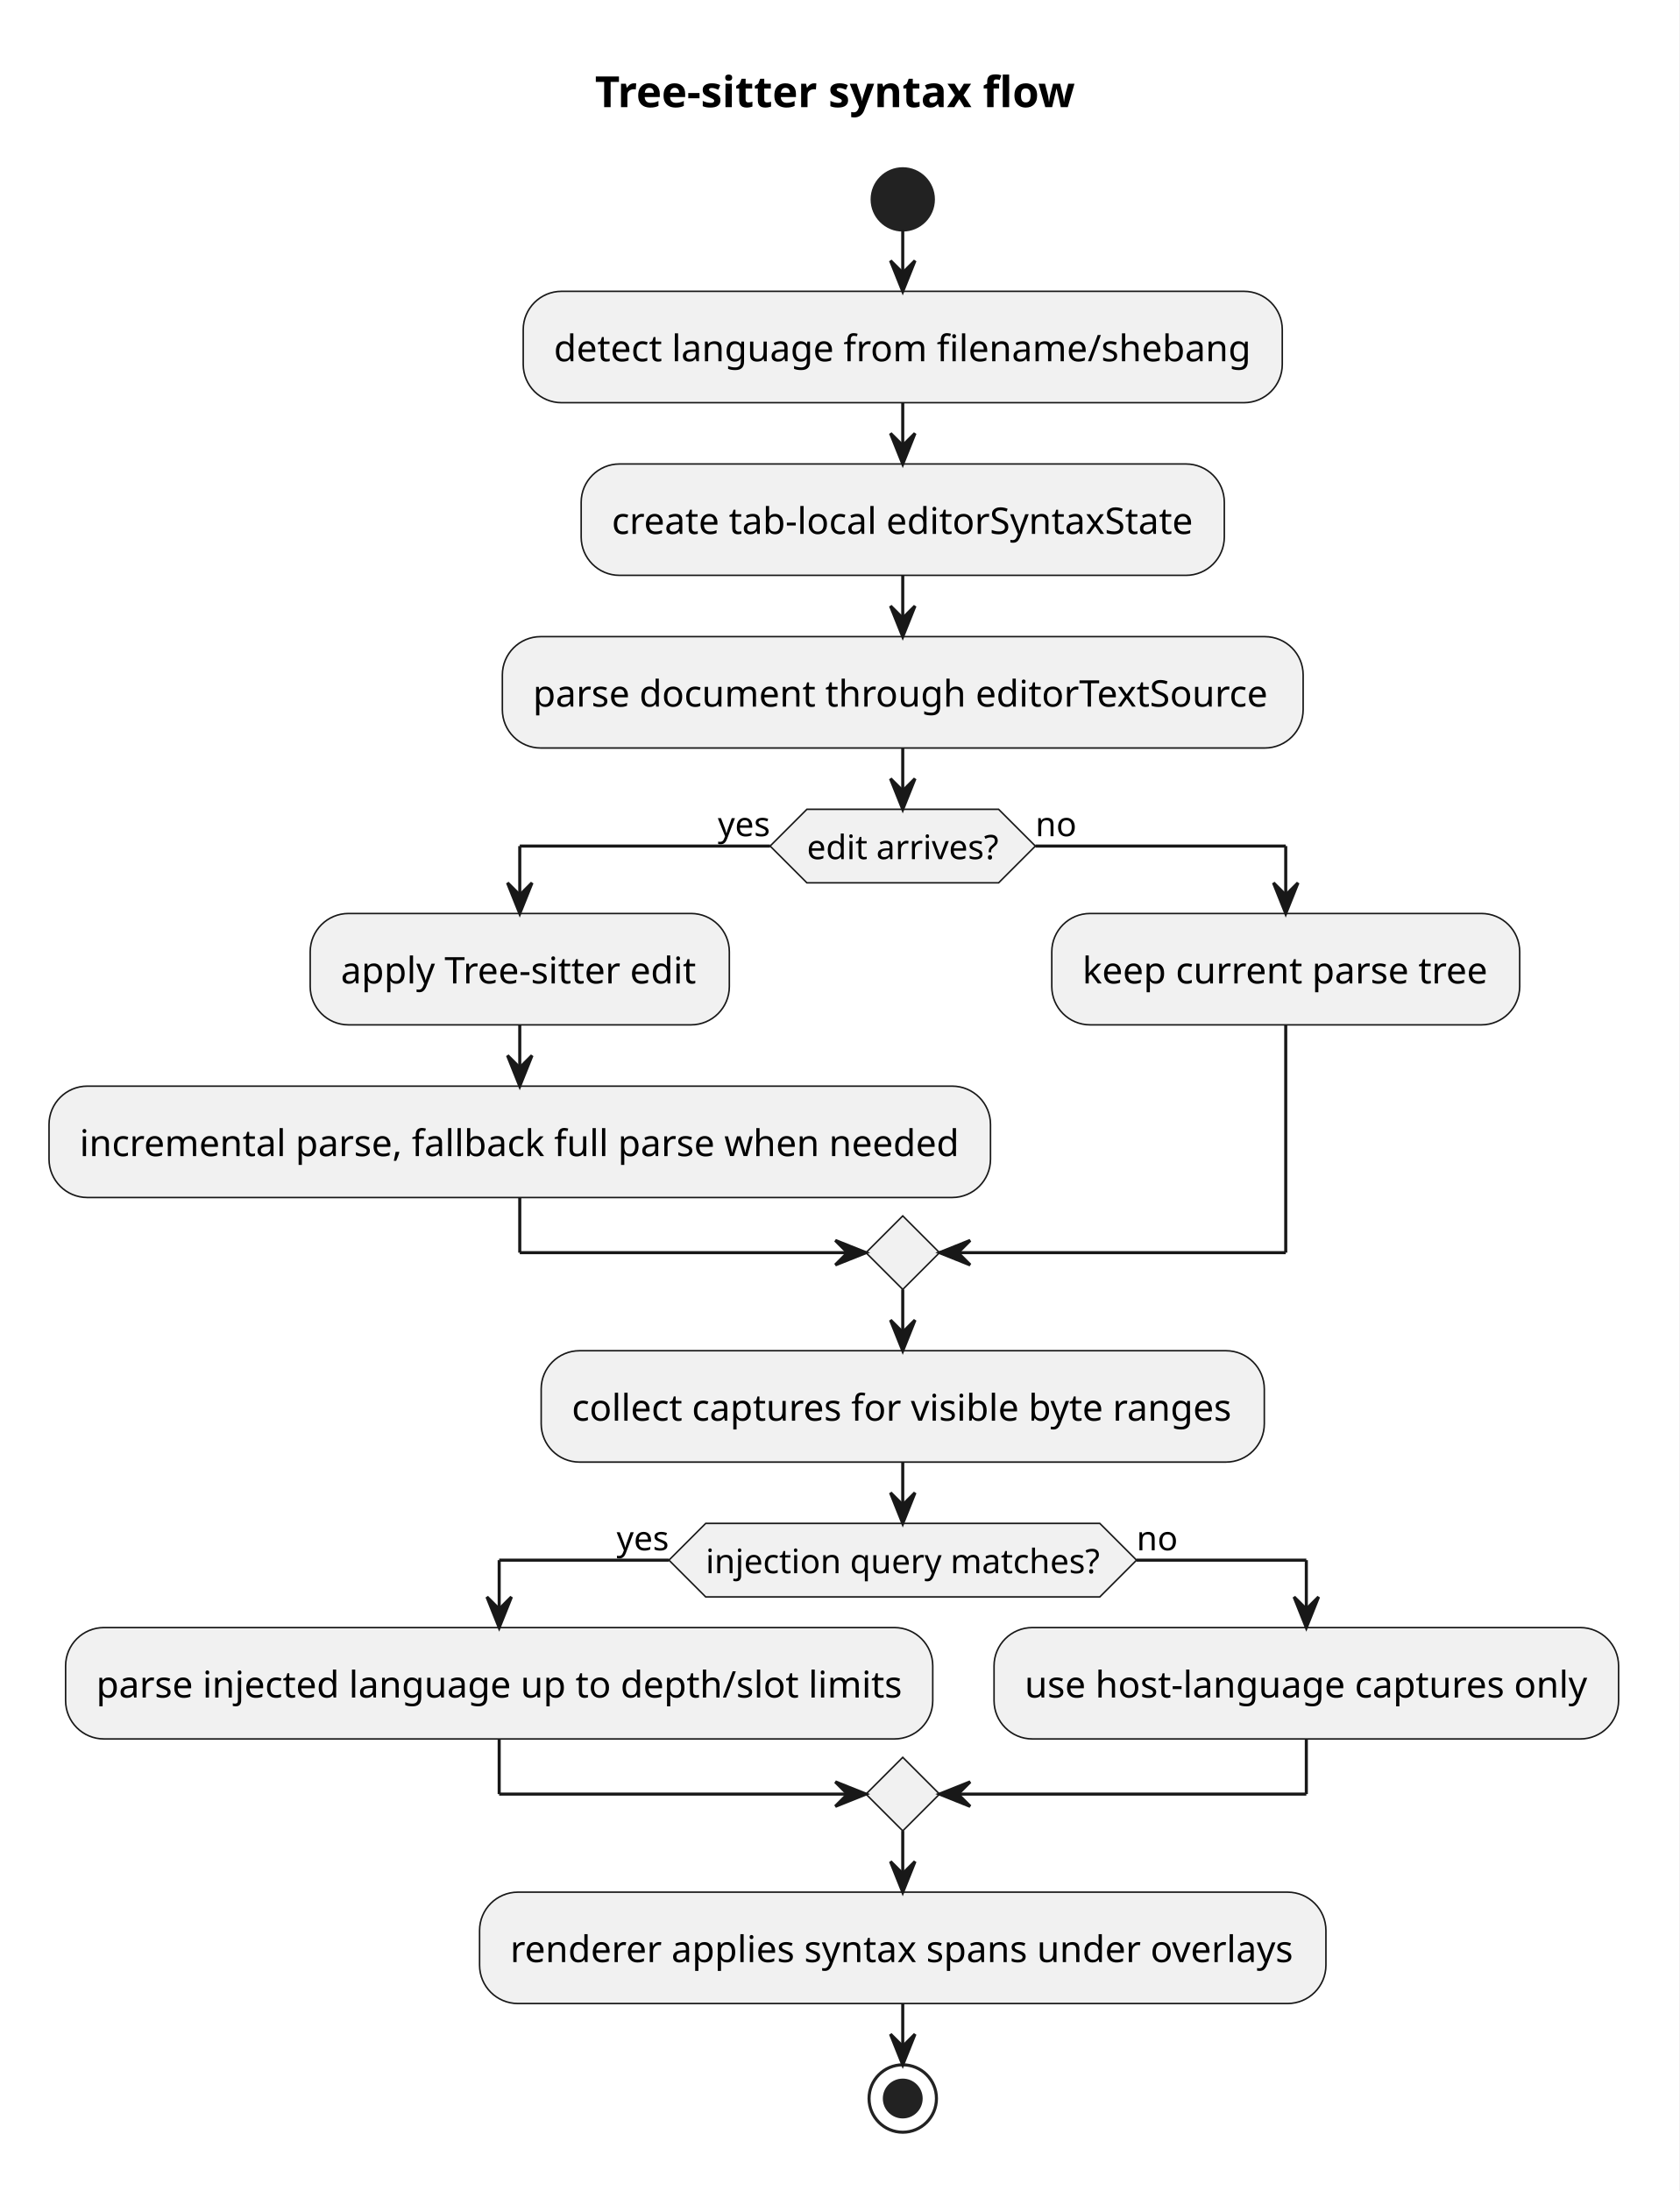
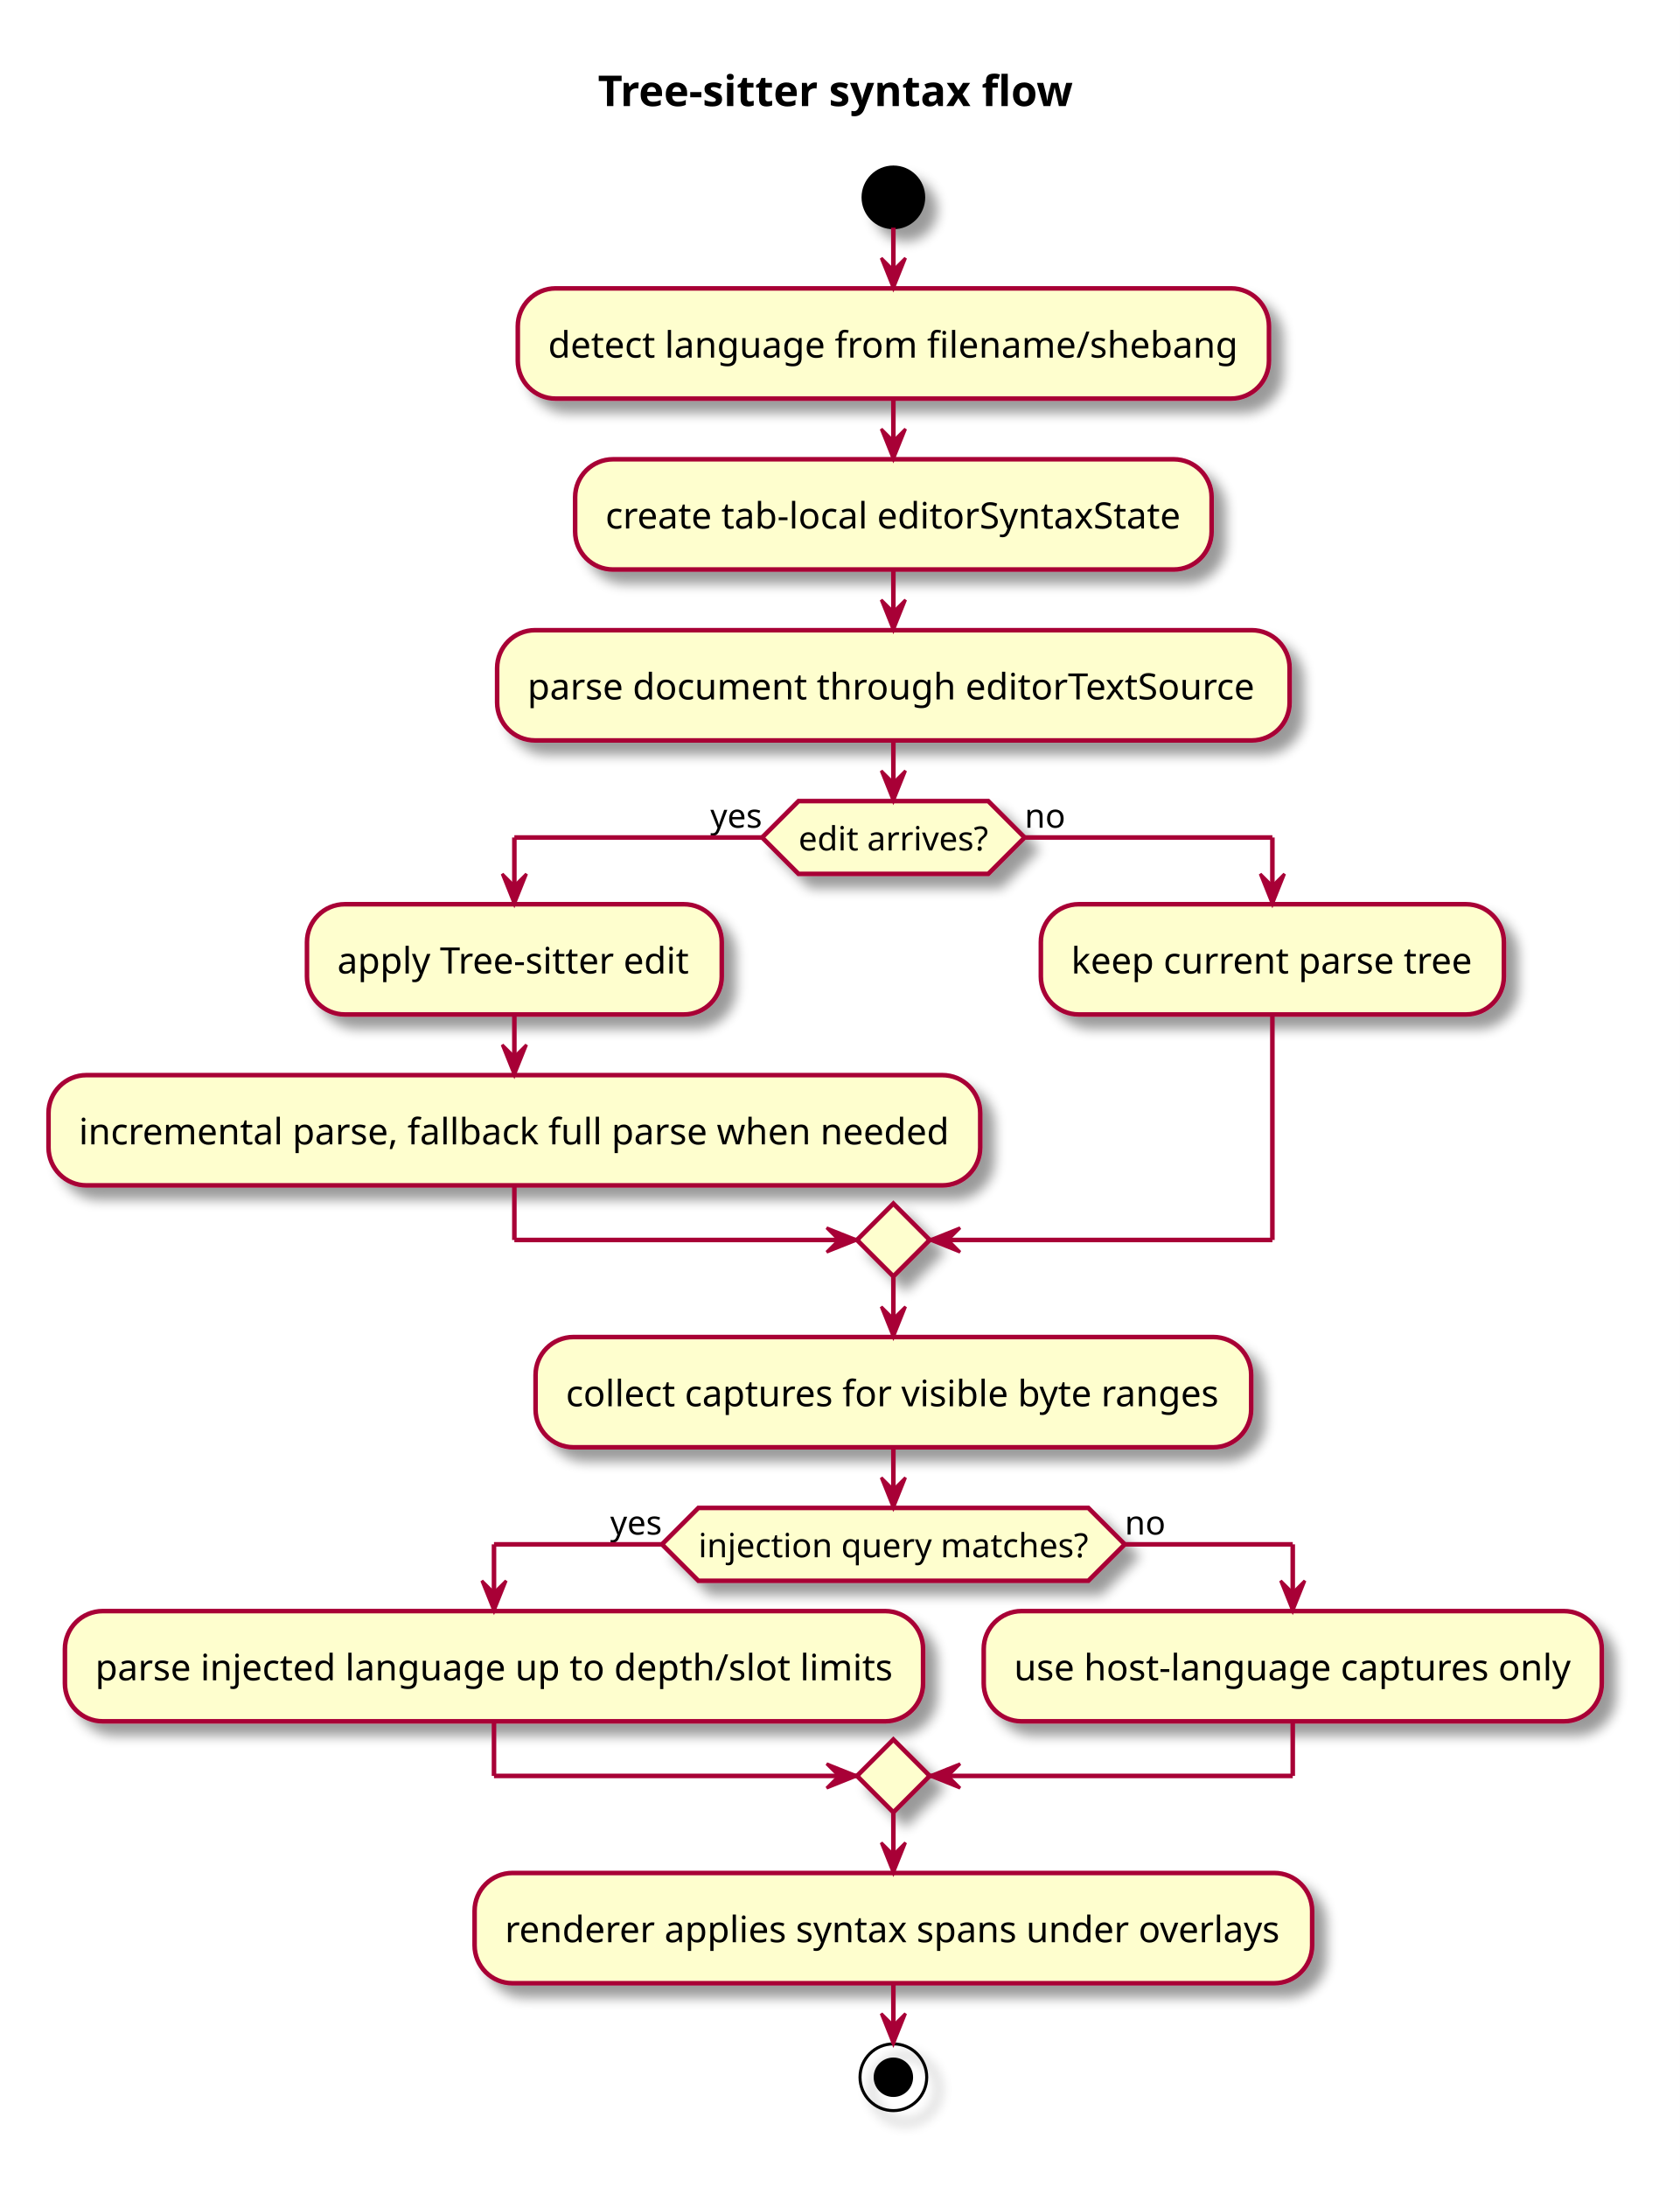
- <svg xmlns="http://www.w3.org/2000/svg" contentStyleType="text/css" data-diagram-type="ACTIVITY" height="715px" preserveAspectRatio="none" style="width:548px;height:715px;background:#FFFFFF;" version="1.1" viewBox="0 0 548 715" width="548px" zoomAndPan="magnify">
-   <defs />
+ <svg xmlns="http://www.w3.org/2000/svg" contentStyleType="text/css" data-diagram-type="ACTIVITY" height="721px" preserveAspectRatio="none" style="width:554px;height:721px;background:#FFFFFF;" version="1.1" viewBox="0 0 554 721" width="554px" zoomAndPan="magnify">
+   <defs>
+     <filter height="300%" id="f18uunsoc3b84q" width="300%" x="-1" y="-1">
+       <feGaussianBlur result="blurOut" stdDeviation="2" />
+       <feColorMatrix in="blurOut" result="blurOut2" type="matrix" values="0 0 0 0 0 0 0 0 0 0 0 0 0 0 0 0 0 0 .4 0" />
+       <feOffset dx="4" dy="4" in="blurOut2" result="blurOut3" />
+       <feBlend in="SourceGraphic" in2="blurOut3" mode="normal" />
+     </filter>
+   </defs>
  <rect width="100%" height="100%" fill="#FFFFFF" />
  <g>
-     <g class="title" data-source-line="2">
-       <text fill="#000000" font-family="sans-serif" font-size="14" font-weight="700" lengthAdjust="spacing" textLength="157.891" x="194.164" y="34.966">Tree-sitter syntax flow</text>
+     <g class="title" data-source-line="3">
+       <text fill="#000000" font-family="sans-serif" font-size="14" font-weight="700" lengthAdjust="spacing" textLength="157.891" x="197.164" y="34.966">Tree-sitter syntax flow</text>
    </g>
-     <ellipse cx="294.609" cy="65.068" fill="#222222" rx="10" ry="10" style="stroke:#222222;stroke-width:1;" />
-     <rect fill="#F1F1F1" height="36.344" rx="12.5" ry="12.5" style="stroke:#181818;stroke-width:0.5;" width="247.714" x="170.752" y="95.068" />
+     <ellipse cx="294.609" cy="65.068" fill="#000000" filter="url(#f18uunsoc3b84q)" rx="10" ry="10" style="stroke:#000000;stroke-width:1;" />
+     <rect fill="#FEFECE" filter="url(#f18uunsoc3b84q)" height="36.344" rx="12.5" ry="12.5" style="stroke:#A80036;stroke-width:1.5;" width="247.714" x="170.752" y="95.068" />
    <text fill="#000000" font-family="sans-serif" font-size="12" lengthAdjust="spacing" textLength="227.714" x="180.752" y="117.896">detect language from filename/shebang</text>
-     <rect fill="#F1F1F1" height="36.344" rx="12.5" ry="12.5" style="stroke:#181818;stroke-width:0.5;" width="209.889" x="189.664" y="151.412" />
+     <rect fill="#FEFECE" filter="url(#f18uunsoc3b84q)" height="36.344" rx="12.5" ry="12.5" style="stroke:#A80036;stroke-width:1.5;" width="209.889" x="189.664" y="151.412" />
    <text fill="#000000" font-family="sans-serif" font-size="12" lengthAdjust="spacing" textLength="189.889" x="199.664" y="174.24">create tab-local editorSyntaxState</text>
-     <rect fill="#F1F1F1" height="36.344" rx="12.5" ry="12.5" style="stroke:#181818;stroke-width:0.5;" width="261.334" x="163.942" y="207.756" />
+     <rect fill="#FEFECE" filter="url(#f18uunsoc3b84q)" height="36.344" rx="12.5" ry="12.5" style="stroke:#A80036;stroke-width:1.5;" width="261.334" x="163.942" y="207.756" />
    <text fill="#000000" font-family="sans-serif" font-size="12" lengthAdjust="spacing" textLength="241.334" x="173.942" y="230.584">parse document through editorTextSource</text>
-     <polygon fill="#F1F1F1" points="263.325,264.1,325.893,264.1,337.893,276.1,325.893,288.1,263.325,288.1,251.325,276.1,263.325,264.1" style="stroke:#181818;stroke-width:0.5;" />
+     <polygon fill="#FEFECE" filter="url(#f18uunsoc3b84q)" points="263.325,264.1,325.893,264.1,337.893,276.1,325.893,288.1,263.325,288.1,251.325,276.1,263.325,264.1" style="stroke:#A80036;stroke-width:1.5;" />
    <text fill="#000000" font-family="sans-serif" font-size="11" lengthAdjust="spacing" textLength="62.568" x="263.325" y="280.368">edit arrives?</text>
    <text fill="#000000" font-family="sans-serif" font-size="11" lengthAdjust="spacing" textLength="17.083" x="234.242" y="272.877">yes</text>
    <text fill="#000000" font-family="sans-serif" font-size="11" lengthAdjust="spacing" textLength="13.453" x="337.893" y="272.877">no</text>
-     <rect fill="#F1F1F1" height="36.344" rx="12.5" ry="12.5" style="stroke:#181818;stroke-width:0.5;" width="136.785" x="101.231" y="298.1" />
+     <rect fill="#FEFECE" filter="url(#f18uunsoc3b84q)" height="36.344" rx="12.5" ry="12.5" style="stroke:#A80036;stroke-width:1.5;" width="136.785" x="101.231" y="298.1" />
    <text fill="#000000" font-family="sans-serif" font-size="12" lengthAdjust="spacing" textLength="116.785" x="111.231" y="320.928">apply Tree-sitter edit</text>
-     <rect fill="#F1F1F1" height="36.344" rx="12.5" ry="12.5" style="stroke:#181818;stroke-width:0.5;" width="307.246" x="16" y="354.444" />
+     <rect fill="#FEFECE" filter="url(#f18uunsoc3b84q)" height="36.344" rx="12.5" ry="12.5" style="stroke:#A80036;stroke-width:1.5;" width="307.246" x="16" y="354.444" />
    <text fill="#000000" font-family="sans-serif" font-size="12" lengthAdjust="spacing" textLength="287.246" x="26" y="377.272">incremental parse, fallback full parse when needed</text>
-     <rect fill="#F1F1F1" height="36.344" rx="12.5" ry="12.5" style="stroke:#181818;stroke-width:0.5;" width="152.697" x="343.246" y="298.1" />
+     <rect fill="#FEFECE" filter="url(#f18uunsoc3b84q)" height="36.344" rx="12.5" ry="12.5" style="stroke:#A80036;stroke-width:1.5;" width="152.697" x="343.246" y="298.1" />
    <text fill="#000000" font-family="sans-serif" font-size="12" lengthAdjust="spacing" textLength="132.697" x="353.246" y="320.928">keep current parse tree</text>
-     <polygon fill="#F1F1F1" points="294.609,396.788,306.609,408.788,294.609,420.788,282.609,408.788,294.609,396.788" style="stroke:#181818;stroke-width:0.5;" />
-     <rect fill="#F1F1F1" height="36.344" rx="12.5" ry="12.5" style="stroke:#181818;stroke-width:0.5;" width="235.99" x="176.614" y="440.788" />
+     <polygon fill="#FEFECE" filter="url(#f18uunsoc3b84q)" points="294.609,396.788,306.609,408.788,294.609,420.788,282.609,408.788,294.609,396.788" style="stroke:#A80036;stroke-width:1.5;" />
+     <rect fill="#FEFECE" filter="url(#f18uunsoc3b84q)" height="36.344" rx="12.5" ry="12.5" style="stroke:#A80036;stroke-width:1.5;" width="235.99" x="176.614" y="440.788" />
    <text fill="#000000" font-family="sans-serif" font-size="12" lengthAdjust="spacing" textLength="215.99" x="186.614" y="463.617">collect captures for visible byte ranges</text>
-     <polygon fill="#F1F1F1" points="230.303,497.133,358.914,497.133,370.914,509.133,358.914,521.133,230.303,521.133,218.303,509.133,230.303,497.133" style="stroke:#181818;stroke-width:0.5;" />
+     <polygon fill="#FEFECE" filter="url(#f18uunsoc3b84q)" points="230.303,497.133,358.914,497.133,370.914,509.133,358.914,521.133,230.303,521.133,218.303,509.133,230.303,497.133" style="stroke:#A80036;stroke-width:1.5;" />
    <text fill="#000000" font-family="sans-serif" font-size="11" lengthAdjust="spacing" textLength="128.611" x="230.303" y="513.401">injection query matches?</text>
    <text fill="#000000" font-family="sans-serif" font-size="11" lengthAdjust="spacing" textLength="17.083" x="201.22" y="505.91">yes</text>
    <text fill="#000000" font-family="sans-serif" font-size="11" lengthAdjust="spacing" textLength="13.453" x="370.914" y="505.91">no</text>
-     <rect fill="#F1F1F1" height="36.344" rx="12.5" ry="12.5" style="stroke:#181818;stroke-width:0.5;" width="282.994" x="21.409" y="531.133" />
+     <rect fill="#FEFECE" filter="url(#f18uunsoc3b84q)" height="36.344" rx="12.5" ry="12.5" style="stroke:#A80036;stroke-width:1.5;" width="282.994" x="21.409" y="531.133" />
    <text fill="#000000" font-family="sans-serif" font-size="12" lengthAdjust="spacing" textLength="262.994" x="31.409" y="553.961">parse injected language up to depth/slot limits</text>
-     <rect fill="#F1F1F1" height="36.344" rx="12.5" ry="12.5" style="stroke:#181818;stroke-width:0.5;" width="203.817" x="324.403" y="531.133" />
+     <rect fill="#FEFECE" filter="url(#f18uunsoc3b84q)" height="36.344" rx="12.5" ry="12.5" style="stroke:#A80036;stroke-width:1.5;" width="203.817" x="324.403" y="531.133" />
    <text fill="#000000" font-family="sans-serif" font-size="12" lengthAdjust="spacing" textLength="183.817" x="334.403" y="553.961">use host-language captures only</text>
-     <polygon fill="#F1F1F1" points="294.609,573.477,306.609,585.477,294.609,597.477,282.609,585.477,294.609,573.477" style="stroke:#181818;stroke-width:0.5;" />
-     <rect fill="#F1F1F1" height="36.344" rx="12.5" ry="12.5" style="stroke:#181818;stroke-width:0.5;" width="276.202" x="156.508" y="617.477" />
+     <polygon fill="#FEFECE" filter="url(#f18uunsoc3b84q)" points="294.609,573.477,306.609,585.477,294.609,597.477,282.609,585.477,294.609,573.477" style="stroke:#A80036;stroke-width:1.5;" />
+     <rect fill="#FEFECE" filter="url(#f18uunsoc3b84q)" height="36.344" rx="12.5" ry="12.5" style="stroke:#A80036;stroke-width:1.5;" width="276.202" x="156.508" y="617.477" />
    <text fill="#000000" font-family="sans-serif" font-size="12" lengthAdjust="spacing" textLength="256.202" x="166.508" y="640.305">renderer applies syntax spans under overlays</text>
-     <ellipse cx="294.609" cy="684.821" fill="none" rx="11" ry="11" style="stroke:#222222;stroke-width:1;" />
-     <ellipse cx="294.609" cy="684.821" fill="#222222" rx="6" ry="6" style="stroke:#222222;stroke-width:1;" />
-     <line style="stroke:#181818;stroke-width:1;" x1="294.609" x2="294.609" y1="75.068" y2="95.068" />
-     <polygon fill="#181818" points="290.609,85.068,294.609,95.068,298.609,85.068,294.609,89.068" style="stroke:#181818;stroke-width:1;" />
-     <line style="stroke:#181818;stroke-width:1;" x1="294.609" x2="294.609" y1="131.412" y2="151.412" />
-     <polygon fill="#181818" points="290.609,141.412,294.609,151.412,298.609,141.412,294.609,145.412" style="stroke:#181818;stroke-width:1;" />
-     <line style="stroke:#181818;stroke-width:1;" x1="294.609" x2="294.609" y1="187.756" y2="207.756" />
-     <polygon fill="#181818" points="290.609,197.756,294.609,207.756,298.609,197.756,294.609,201.756" style="stroke:#181818;stroke-width:1;" />
-     <line style="stroke:#181818;stroke-width:1;" x1="169.623" x2="169.623" y1="334.444" y2="354.444" />
-     <polygon fill="#181818" points="165.623,344.444,169.623,354.444,173.623,344.444,169.623,348.444" style="stroke:#181818;stroke-width:1;" />
-     <line style="stroke:#181818;stroke-width:1;" x1="251.325" x2="169.623" y1="276.1" y2="276.1" />
-     <line style="stroke:#181818;stroke-width:1;" x1="169.623" x2="169.623" y1="276.1" y2="298.1" />
-     <polygon fill="#181818" points="165.623,288.1,169.623,298.1,173.623,288.1,169.623,292.1" style="stroke:#181818;stroke-width:1;" />
-     <line style="stroke:#181818;stroke-width:1;" x1="337.893" x2="419.595" y1="276.1" y2="276.1" />
-     <line style="stroke:#181818;stroke-width:1;" x1="419.595" x2="419.595" y1="276.1" y2="298.1" />
-     <polygon fill="#181818" points="415.595,288.1,419.595,298.1,423.595,288.1,419.595,292.1" style="stroke:#181818;stroke-width:1;" />
-     <line style="stroke:#181818;stroke-width:1;" x1="169.623" x2="169.623" y1="390.788" y2="408.788" />
-     <line style="stroke:#181818;stroke-width:1;" x1="169.623" x2="282.609" y1="408.788" y2="408.788" />
-     <polygon fill="#181818" points="272.609,404.788,282.609,408.788,272.609,412.788,276.609,408.788" style="stroke:#181818;stroke-width:1;" />
-     <line style="stroke:#181818;stroke-width:1;" x1="419.595" x2="419.595" y1="334.444" y2="408.788" />
-     <line style="stroke:#181818;stroke-width:1;" x1="419.595" x2="306.609" y1="408.788" y2="408.788" />
-     <polygon fill="#181818" points="316.609,404.788,306.609,408.788,316.609,412.788,312.609,408.788" style="stroke:#181818;stroke-width:1;" />
-     <line style="stroke:#181818;stroke-width:1;" x1="294.609" x2="294.609" y1="244.1" y2="264.1" />
-     <polygon fill="#181818" points="290.609,254.1,294.609,264.1,298.609,254.1,294.609,258.1" style="stroke:#181818;stroke-width:1;" />
-     <line style="stroke:#181818;stroke-width:1;" x1="294.609" x2="294.609" y1="420.788" y2="440.788" />
-     <polygon fill="#181818" points="290.609,430.788,294.609,440.788,298.609,430.788,294.609,434.788" style="stroke:#181818;stroke-width:1;" />
-     <line style="stroke:#181818;stroke-width:1;" x1="218.303" x2="162.906" y1="509.133" y2="509.133" />
-     <line style="stroke:#181818;stroke-width:1;" x1="162.906" x2="162.906" y1="509.133" y2="531.133" />
-     <polygon fill="#181818" points="158.906,521.133,162.906,531.133,166.906,521.133,162.906,525.133" style="stroke:#181818;stroke-width:1;" />
-     <line style="stroke:#181818;stroke-width:1;" x1="370.914" x2="426.312" y1="509.133" y2="509.133" />
-     <line style="stroke:#181818;stroke-width:1;" x1="426.312" x2="426.312" y1="509.133" y2="531.133" />
-     <polygon fill="#181818" points="422.312,521.133,426.312,531.133,430.312,521.133,426.312,525.133" style="stroke:#181818;stroke-width:1;" />
-     <line style="stroke:#181818;stroke-width:1;" x1="162.906" x2="162.906" y1="567.477" y2="585.477" />
-     <line style="stroke:#181818;stroke-width:1;" x1="162.906" x2="282.609" y1="585.477" y2="585.477" />
-     <polygon fill="#181818" points="272.609,581.477,282.609,585.477,272.609,589.477,276.609,585.477" style="stroke:#181818;stroke-width:1;" />
-     <line style="stroke:#181818;stroke-width:1;" x1="426.312" x2="426.312" y1="567.477" y2="585.477" />
-     <line style="stroke:#181818;stroke-width:1;" x1="426.312" x2="306.609" y1="585.477" y2="585.477" />
-     <polygon fill="#181818" points="316.609,581.477,306.609,585.477,316.609,589.477,312.609,585.477" style="stroke:#181818;stroke-width:1;" />
-     <line style="stroke:#181818;stroke-width:1;" x1="294.609" x2="294.609" y1="477.133" y2="497.133" />
-     <polygon fill="#181818" points="290.609,487.133,294.609,497.133,298.609,487.133,294.609,491.133" style="stroke:#181818;stroke-width:1;" />
-     <line style="stroke:#181818;stroke-width:1;" x1="294.609" x2="294.609" y1="597.477" y2="617.477" />
-     <polygon fill="#181818" points="290.609,607.477,294.609,617.477,298.609,607.477,294.609,611.477" style="stroke:#181818;stroke-width:1;" />
-     <line style="stroke:#181818;stroke-width:1;" x1="294.609" x2="294.609" y1="653.821" y2="673.821" />
-     <polygon fill="#181818" points="290.609,663.821,294.609,673.821,298.609,663.821,294.609,667.821" style="stroke:#181818;stroke-width:1;" />
+     <ellipse cx="294.609" cy="684.821" fill="none" filter="url(#f18uunsoc3b84q)" rx="11" ry="11" style="stroke:#000000;stroke-width:1;" />
+     <ellipse cx="294.609" cy="684.821" fill="#000000" rx="6" ry="6" style="stroke:#000000;stroke-width:1;" />
+     <line style="stroke:#A80036;stroke-width:1.5;" x1="294.609" x2="294.609" y1="75.068" y2="95.068" />
+     <polygon fill="#A80036" points="290.609,85.068,294.609,95.068,298.609,85.068,294.609,89.068" style="stroke:#A80036;stroke-width:1;" />
+     <line style="stroke:#A80036;stroke-width:1.5;" x1="294.609" x2="294.609" y1="131.412" y2="151.412" />
+     <polygon fill="#A80036" points="290.609,141.412,294.609,151.412,298.609,141.412,294.609,145.412" style="stroke:#A80036;stroke-width:1;" />
+     <line style="stroke:#A80036;stroke-width:1.5;" x1="294.609" x2="294.609" y1="187.756" y2="207.756" />
+     <polygon fill="#A80036" points="290.609,197.756,294.609,207.756,298.609,197.756,294.609,201.756" style="stroke:#A80036;stroke-width:1;" />
+     <line style="stroke:#A80036;stroke-width:1.5;" x1="169.623" x2="169.623" y1="334.444" y2="354.444" />
+     <polygon fill="#A80036" points="165.623,344.444,169.623,354.444,173.623,344.444,169.623,348.444" style="stroke:#A80036;stroke-width:1;" />
+     <line style="stroke:#A80036;stroke-width:1.5;" x1="251.325" x2="169.623" y1="276.1" y2="276.1" />
+     <line style="stroke:#A80036;stroke-width:1.5;" x1="169.623" x2="169.623" y1="276.1" y2="298.1" />
+     <polygon fill="#A80036" points="165.623,288.1,169.623,298.1,173.623,288.1,169.623,292.1" style="stroke:#A80036;stroke-width:1;" />
+     <line style="stroke:#A80036;stroke-width:1.5;" x1="337.893" x2="419.595" y1="276.1" y2="276.1" />
+     <line style="stroke:#A80036;stroke-width:1.5;" x1="419.595" x2="419.595" y1="276.1" y2="298.1" />
+     <polygon fill="#A80036" points="415.595,288.1,419.595,298.1,423.595,288.1,419.595,292.1" style="stroke:#A80036;stroke-width:1;" />
+     <line style="stroke:#A80036;stroke-width:1.5;" x1="169.623" x2="169.623" y1="390.788" y2="408.788" />
+     <line style="stroke:#A80036;stroke-width:1.5;" x1="169.623" x2="282.609" y1="408.788" y2="408.788" />
+     <polygon fill="#A80036" points="272.609,404.788,282.609,408.788,272.609,412.788,276.609,408.788" style="stroke:#A80036;stroke-width:1;" />
+     <line style="stroke:#A80036;stroke-width:1.5;" x1="419.595" x2="419.595" y1="334.444" y2="408.788" />
+     <line style="stroke:#A80036;stroke-width:1.5;" x1="419.595" x2="306.609" y1="408.788" y2="408.788" />
+     <polygon fill="#A80036" points="316.609,404.788,306.609,408.788,316.609,412.788,312.609,408.788" style="stroke:#A80036;stroke-width:1;" />
+     <line style="stroke:#A80036;stroke-width:1.5;" x1="294.609" x2="294.609" y1="244.1" y2="264.1" />
+     <polygon fill="#A80036" points="290.609,254.1,294.609,264.1,298.609,254.1,294.609,258.1" style="stroke:#A80036;stroke-width:1;" />
+     <line style="stroke:#A80036;stroke-width:1.5;" x1="294.609" x2="294.609" y1="420.788" y2="440.788" />
+     <polygon fill="#A80036" points="290.609,430.788,294.609,440.788,298.609,430.788,294.609,434.788" style="stroke:#A80036;stroke-width:1;" />
+     <line style="stroke:#A80036;stroke-width:1.5;" x1="218.303" x2="162.906" y1="509.133" y2="509.133" />
+     <line style="stroke:#A80036;stroke-width:1.5;" x1="162.906" x2="162.906" y1="509.133" y2="531.133" />
+     <polygon fill="#A80036" points="158.906,521.133,162.906,531.133,166.906,521.133,162.906,525.133" style="stroke:#A80036;stroke-width:1;" />
+     <line style="stroke:#A80036;stroke-width:1.5;" x1="370.914" x2="426.312" y1="509.133" y2="509.133" />
+     <line style="stroke:#A80036;stroke-width:1.5;" x1="426.312" x2="426.312" y1="509.133" y2="531.133" />
+     <polygon fill="#A80036" points="422.312,521.133,426.312,531.133,430.312,521.133,426.312,525.133" style="stroke:#A80036;stroke-width:1;" />
+     <line style="stroke:#A80036;stroke-width:1.5;" x1="162.906" x2="162.906" y1="567.477" y2="585.477" />
+     <line style="stroke:#A80036;stroke-width:1.5;" x1="162.906" x2="282.609" y1="585.477" y2="585.477" />
+     <polygon fill="#A80036" points="272.609,581.477,282.609,585.477,272.609,589.477,276.609,585.477" style="stroke:#A80036;stroke-width:1;" />
+     <line style="stroke:#A80036;stroke-width:1.5;" x1="426.312" x2="426.312" y1="567.477" y2="585.477" />
+     <line style="stroke:#A80036;stroke-width:1.5;" x1="426.312" x2="306.609" y1="585.477" y2="585.477" />
+     <polygon fill="#A80036" points="316.609,581.477,306.609,585.477,316.609,589.477,312.609,585.477" style="stroke:#A80036;stroke-width:1;" />
+     <line style="stroke:#A80036;stroke-width:1.5;" x1="294.609" x2="294.609" y1="477.133" y2="497.133" />
+     <polygon fill="#A80036" points="290.609,487.133,294.609,497.133,298.609,487.133,294.609,491.133" style="stroke:#A80036;stroke-width:1;" />
+     <line style="stroke:#A80036;stroke-width:1.5;" x1="294.609" x2="294.609" y1="597.477" y2="617.477" />
+     <polygon fill="#A80036" points="290.609,607.477,294.609,617.477,298.609,607.477,294.609,611.477" style="stroke:#A80036;stroke-width:1;" />
+     <line style="stroke:#A80036;stroke-width:1.5;" x1="294.609" x2="294.609" y1="653.821" y2="673.821" />
+     <polygon fill="#A80036" points="290.609,663.821,294.609,673.821,298.609,663.821,294.609,667.821" style="stroke:#A80036;stroke-width:1;" />
  </g>
</svg>
